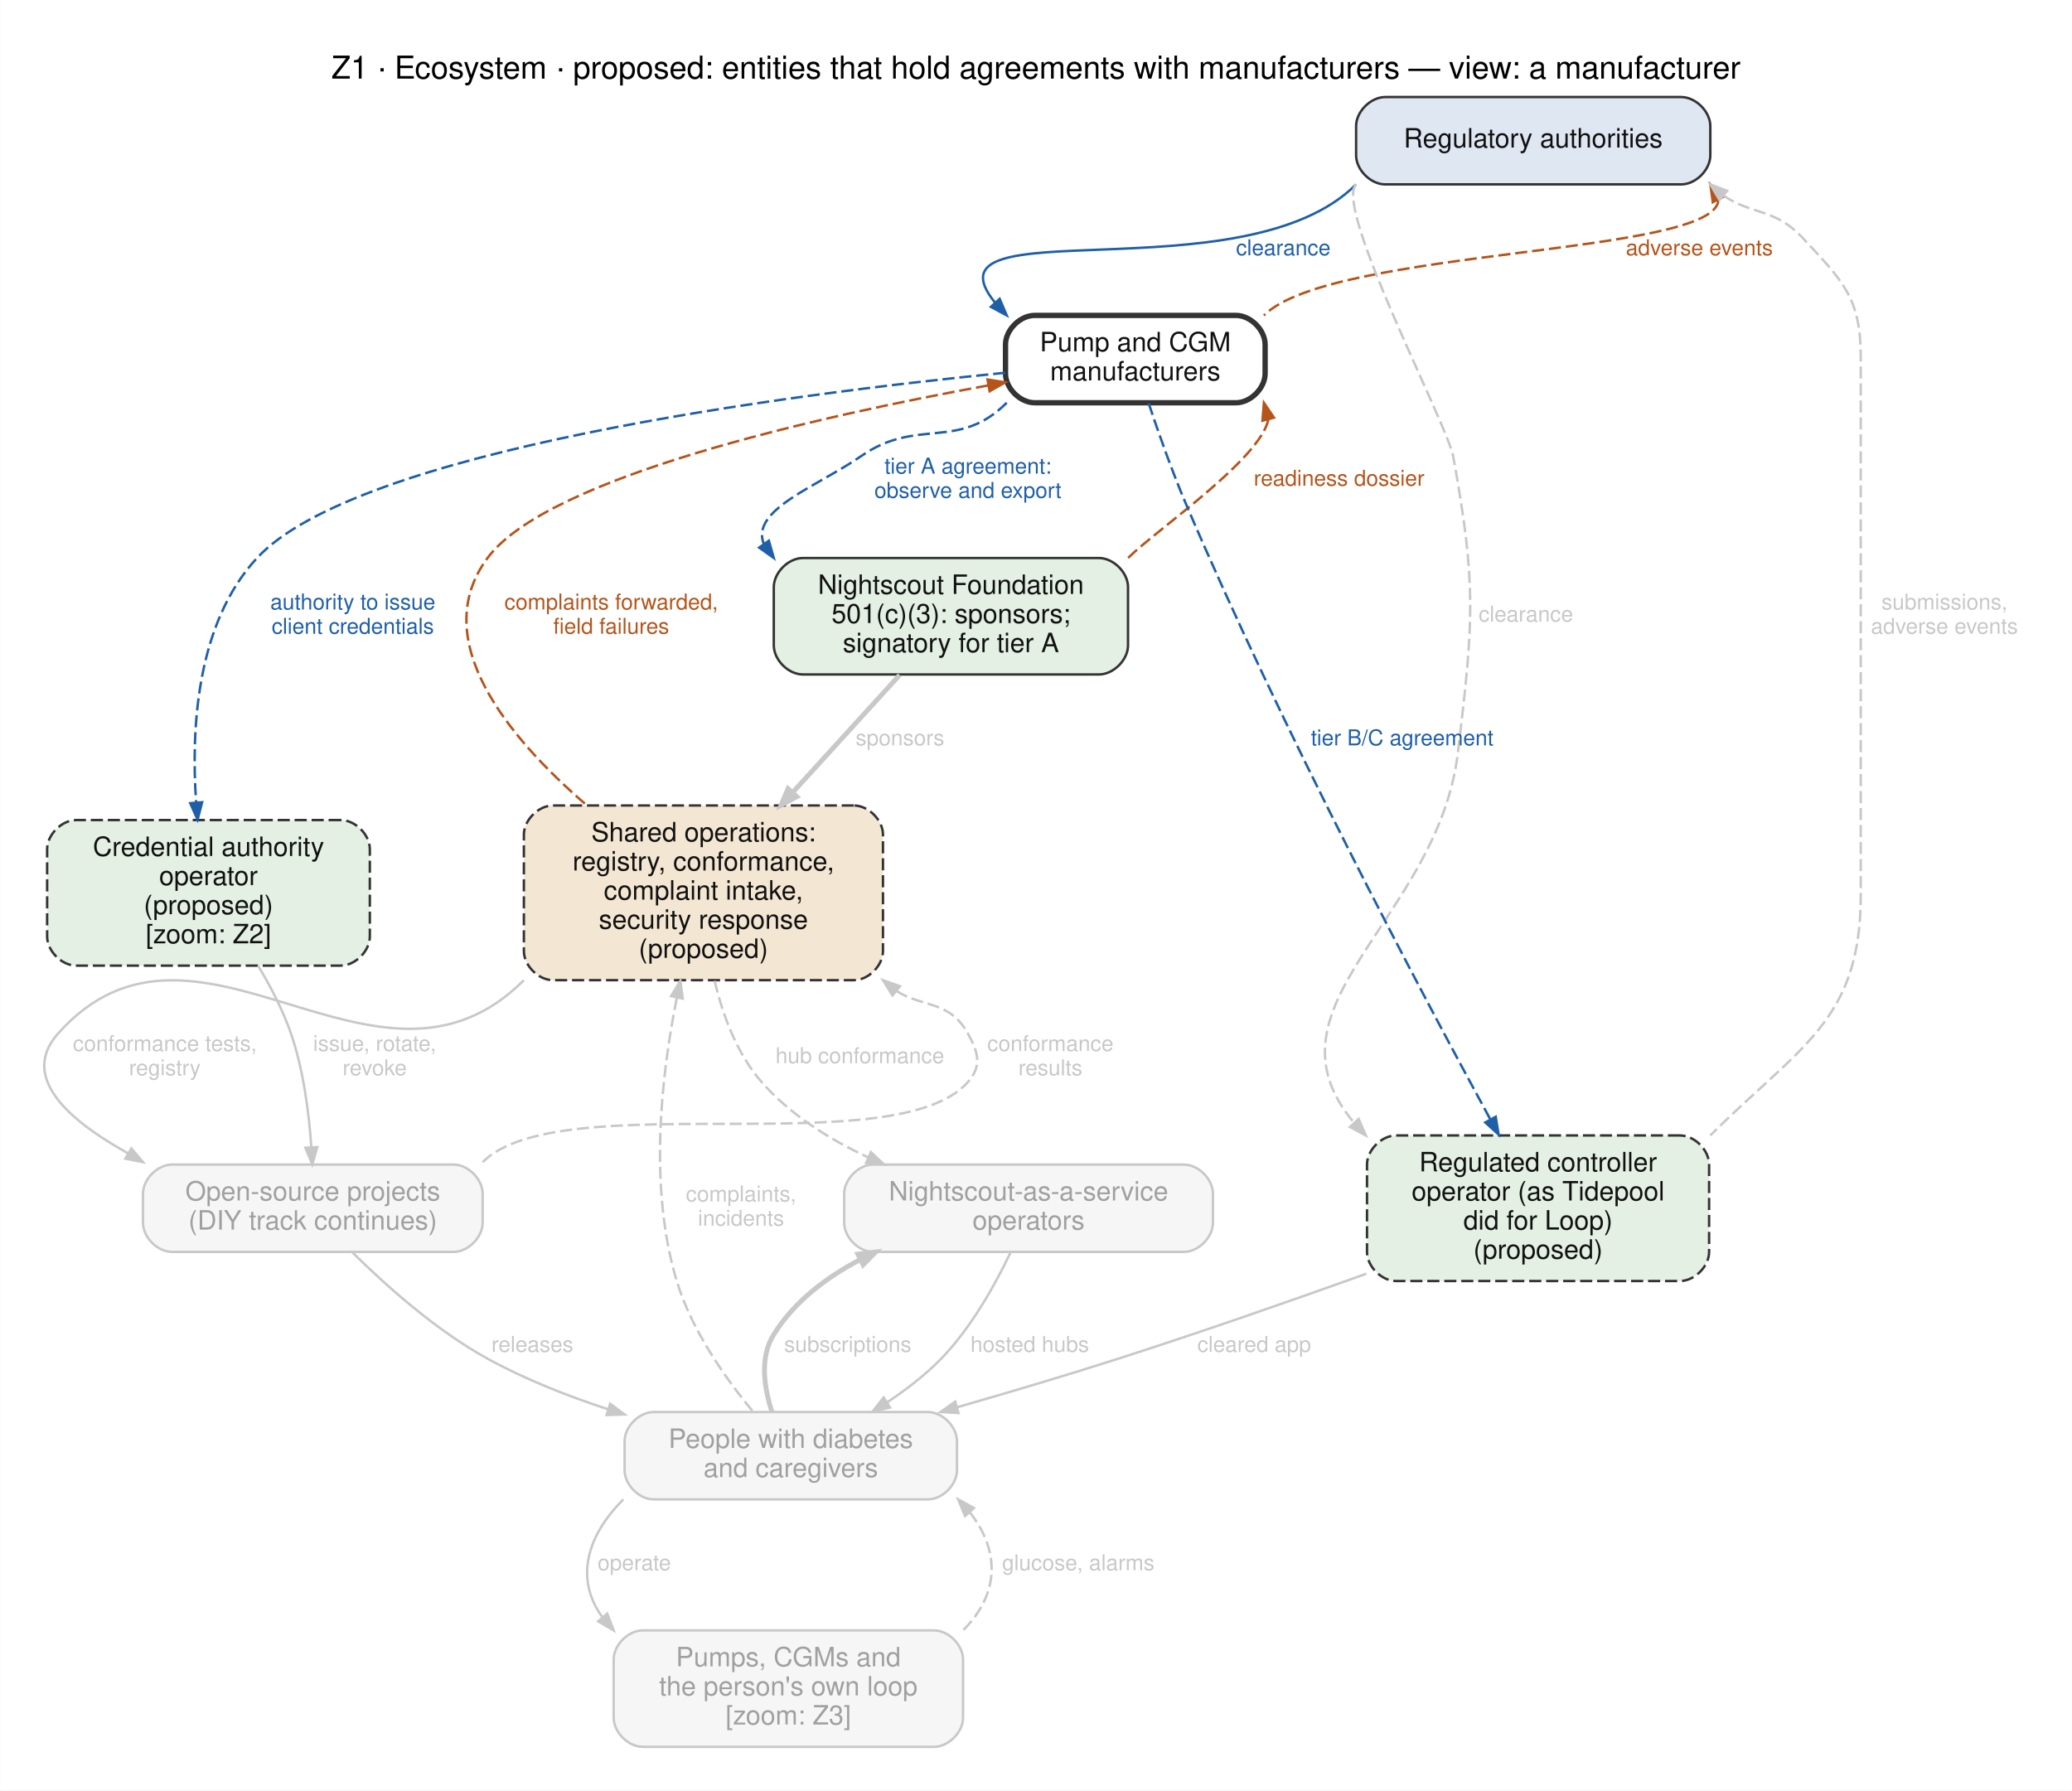
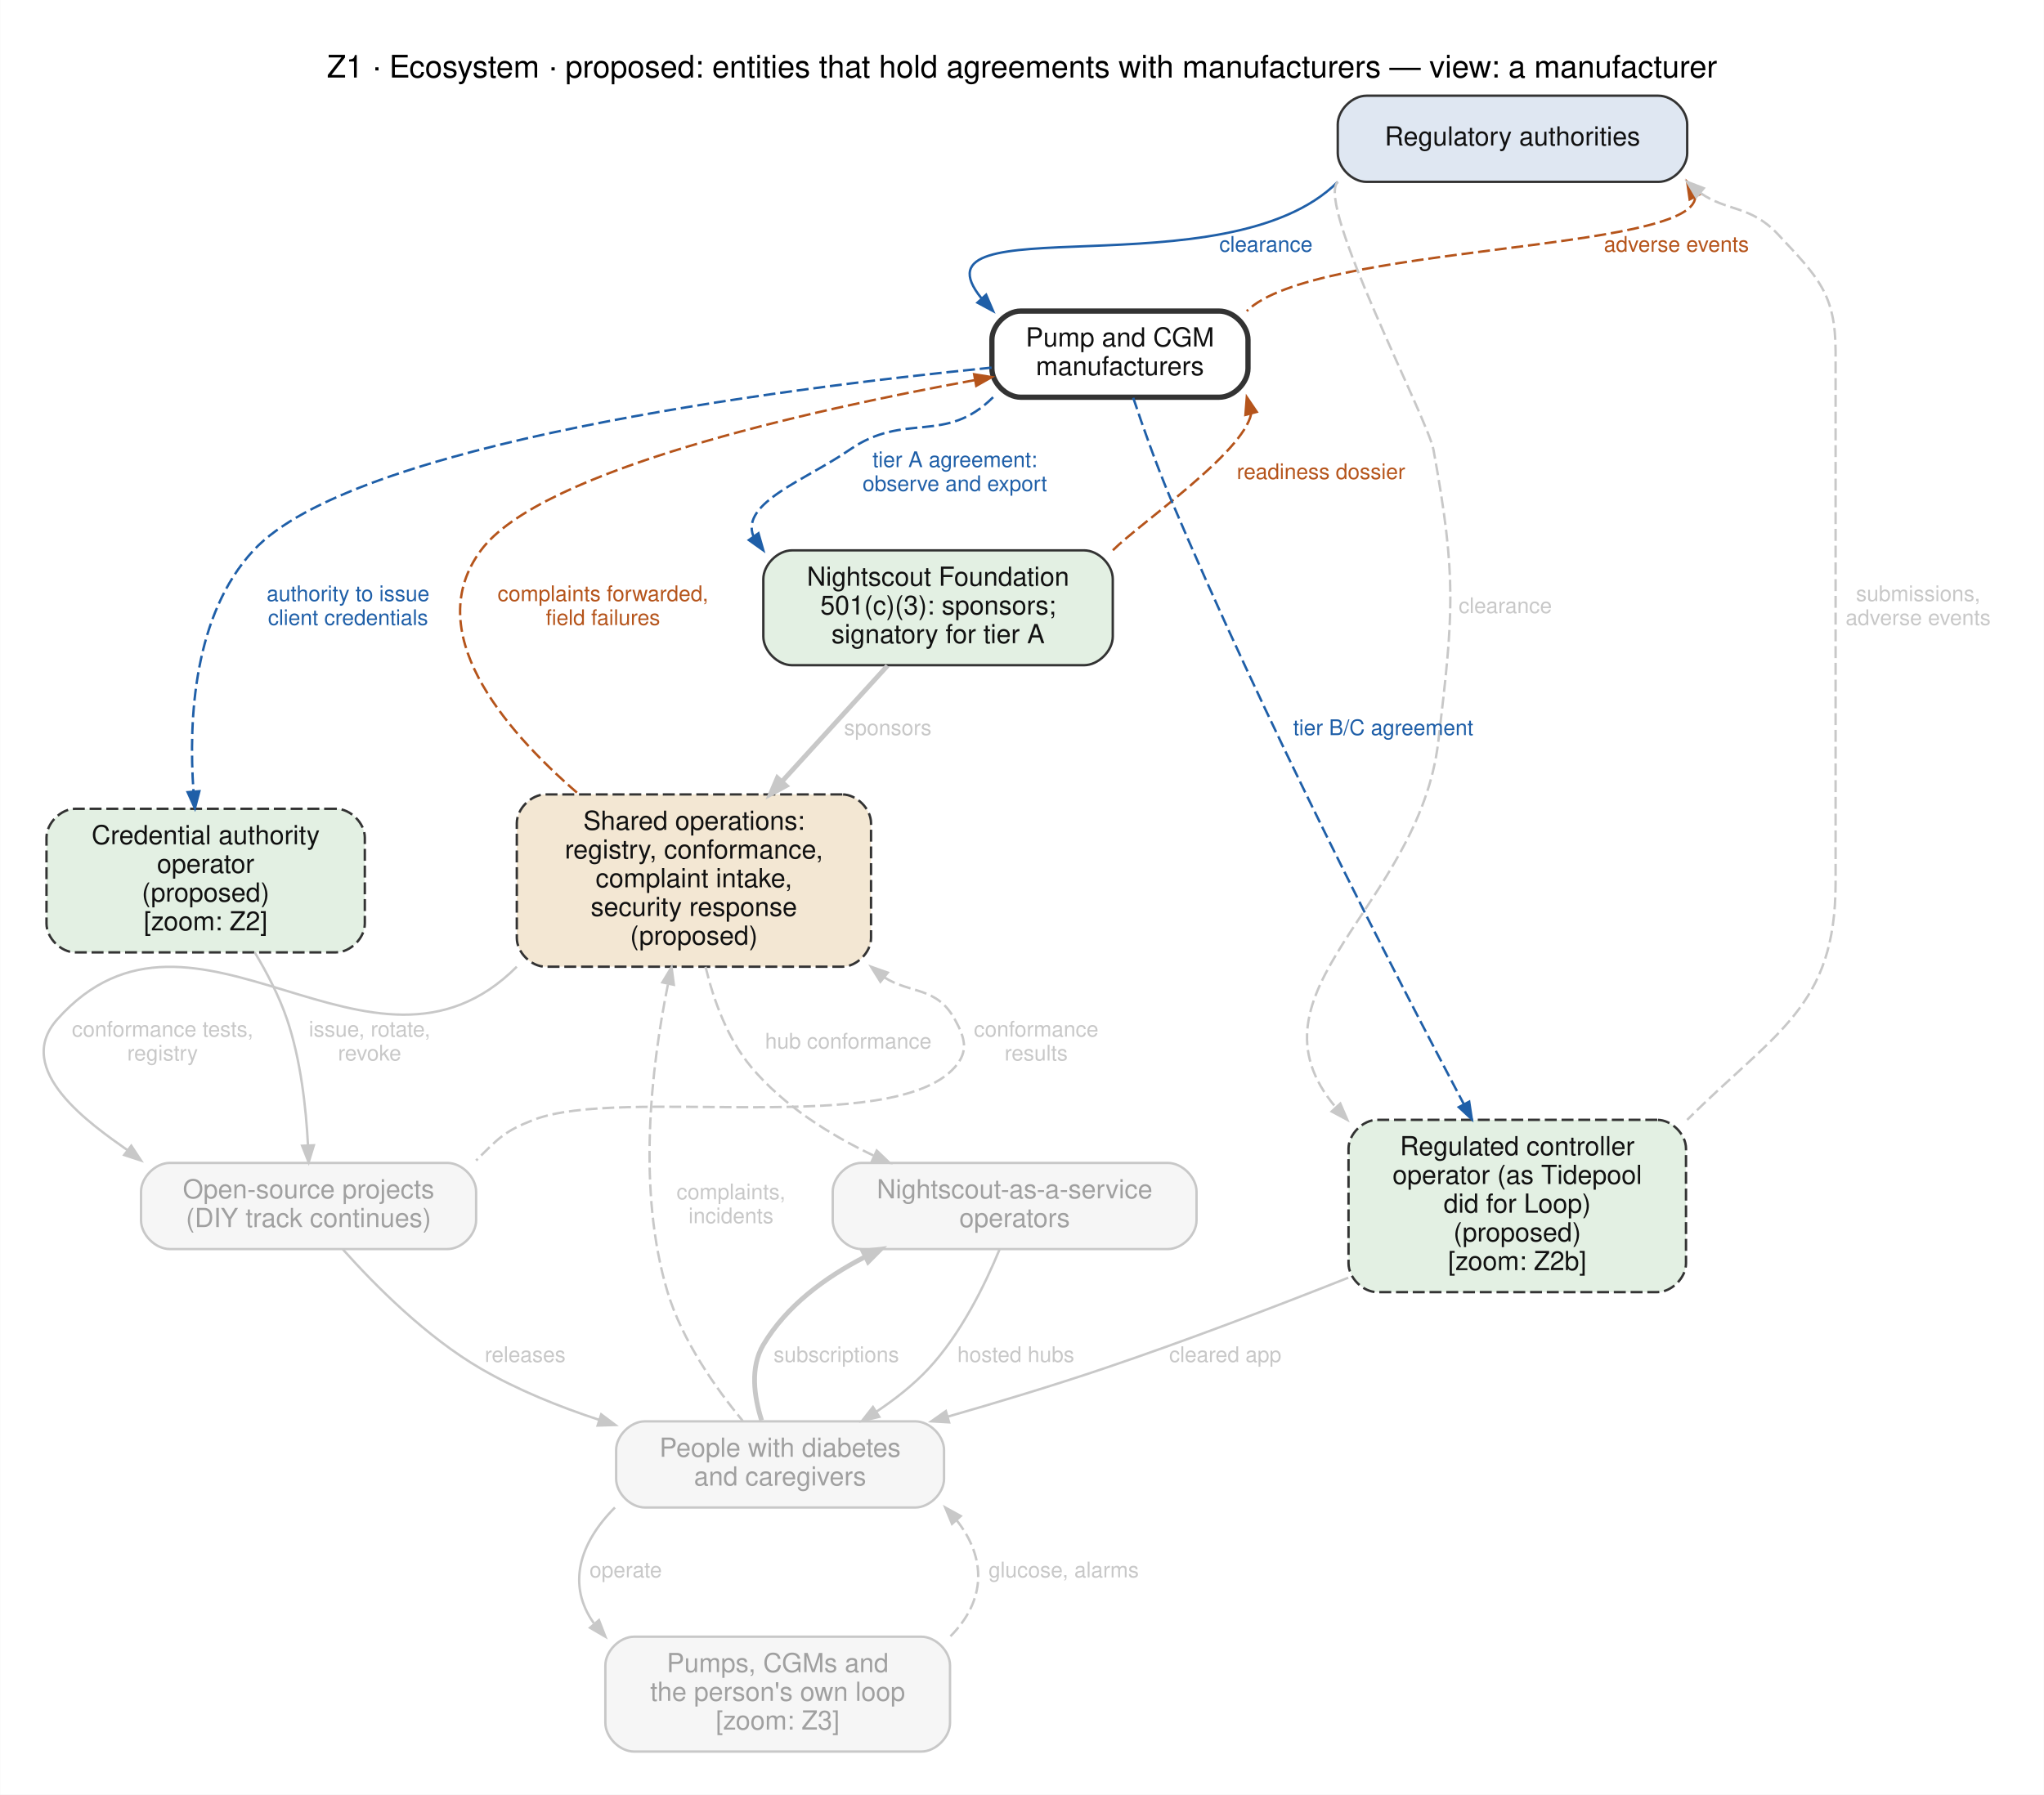
- <svg xmlns="http://www.w3.org/2000/svg" width="854pt" height="738pt" viewBox="0.00 0.00 853.86 738.00">
-   <g id="graph0" class="graph" transform="scale(1 1) rotate(0) translate(18 720)">
-     <polygon fill="#ffffff" stroke="transparent" points="-18,18 -18,-720 835.86,-720 835.86,18 -18,18" />
-     <text text-anchor="middle" x="408.93" y="-687.6" font-family="Helvetica,sans-Serif" font-size="13.00">Z1 · Ecosystem · proposed: entities that hold agreements with manufacturers — view: a manufacturer</text>
+ <svg xmlns="http://www.w3.org/2000/svg" width="854pt" height="750pt" viewBox="0.00 0.00 853.85 750.00">
+   <g id="graph0" class="graph" transform="scale(1 1) rotate(0) translate(18 732)">
+     <polygon fill="#ffffff" stroke="transparent" points="-18,18 -18,-732 835.85,-732 835.85,18 -18,18" />
+     <text text-anchor="middle" x="408.93" y="-699.6" font-family="Helvetica,sans-Serif" font-size="13.00">Z1 · Ecosystem · proposed: entities that hold agreements with manufacturers — view: a manufacturer</text>
    <g id="node1" class="node">
-       <path fill="#dfe7f2" stroke="#333333" d="M674.86,-680C674.86,-680 552.86,-680 552.86,-680 546.86,-680 540.86,-674 540.86,-668 540.86,-668 540.86,-656 540.86,-656 540.86,-650 546.86,-644 552.86,-644 552.86,-644 674.86,-644 674.86,-644 680.86,-644 686.86,-650 686.86,-656 686.86,-656 686.86,-668 686.86,-668 686.86,-674 680.86,-680 674.86,-680" />
-       <text text-anchor="middle" x="613.86" y="-659.2" font-family="Helvetica,sans-Serif" font-size="11.00" fill="#111111">Regulatory authorities</text>
+       <path fill="#dfe7f2" stroke="#333333" d="M674.85,-692C674.85,-692 552.85,-692 552.85,-692 546.85,-692 540.85,-686 540.85,-680 540.85,-680 540.85,-668 540.85,-668 540.85,-662 546.85,-656 552.85,-656 552.85,-656 674.85,-656 674.85,-656 680.85,-656 686.85,-662 686.85,-668 686.85,-668 686.85,-680 686.85,-680 686.85,-686 680.85,-692 674.85,-692" />
+       <text text-anchor="middle" x="613.85" y="-671.2" font-family="Helvetica,sans-Serif" font-size="11.00" fill="#111111">Regulatory authorities</text>
    </g>
    <g id="node2" class="node">
-       <path fill="#ffffff" stroke="#333333" stroke-width="2.2" d="M491.36,-590C491.36,-590 408.36,-590 408.36,-590 402.36,-590 396.36,-584 396.36,-578 396.36,-578 396.36,-566 396.36,-566 396.36,-560 402.36,-554 408.36,-554 408.36,-554 491.36,-554 491.36,-554 497.36,-554 503.36,-560 503.36,-566 503.36,-566 503.36,-578 503.36,-578 503.36,-584 497.36,-590 491.36,-590" />
-       <text text-anchor="middle" x="449.86" y="-575.2" font-family="Helvetica,sans-Serif" font-size="11.00" fill="#111111">Pump and CGM</text>
-       <text text-anchor="middle" x="449.86" y="-563.2" font-family="Helvetica,sans-Serif" font-size="11.00" fill="#111111">manufacturers</text>
+       <path fill="#ffffff" stroke="#333333" stroke-width="2.2" d="M491.35,-602C491.35,-602 408.35,-602 408.35,-602 402.35,-602 396.35,-596 396.35,-590 396.35,-590 396.35,-578 396.35,-578 396.35,-572 402.35,-566 408.35,-566 408.35,-566 491.35,-566 491.35,-566 497.35,-566 503.35,-572 503.35,-578 503.35,-578 503.35,-590 503.35,-590 503.35,-596 497.35,-602 491.35,-602" />
+       <text text-anchor="middle" x="449.85" y="-587.2" font-family="Helvetica,sans-Serif" font-size="11.00" fill="#111111">Pump and CGM</text>
+       <text text-anchor="middle" x="449.85" y="-575.2" font-family="Helvetica,sans-Serif" font-size="11.00" fill="#111111">manufacturers</text>
    </g>
    <g id="edge4" class="edge">
-       <path fill="none" stroke="#1f5fa8" d="M540.86,-644C494.42,-597.56 359.63,-635.14 392.06,-595.26" />
-       <polygon fill="#1f5fa8" stroke="#1f5fa8" points="393.95,-596.82 396.86,-590 390.33,-593.52 393.95,-596.82" />
-       <text text-anchor="middle" x="510.86" y="-614.8" font-family="Helvetica,sans-Serif" font-size="9.00" fill="#1f5fa8">clearance</text>
+       <path fill="none" stroke="#1f5fa8" d="M540.85,-656C494.41,-609.56 359.62,-647.14 392.05,-607.26" />
+       <polygon fill="#1f5fa8" stroke="#1f5fa8" points="393.94,-608.82 396.85,-602 390.32,-605.52 393.94,-608.82" />
+       <text text-anchor="middle" x="510.85" y="-626.8" font-family="Helvetica,sans-Serif" font-size="9.00" fill="#1f5fa8">clearance</text>
    </g>
    <g id="edge5" class="edge">
-       <path fill="none" stroke="#b5541b" stroke-dasharray="5,2" d="M690.18,-637.57C689.18,-614.62 530.64,-617.78 502.86,-590" />
-       <polygon fill="#b5541b" stroke="#b5541b" points="687.89,-636.66 686.86,-644 692.25,-638.9 687.89,-636.66" />
-       <text text-anchor="middle" x="682.36" y="-614.8" font-family="Helvetica,sans-Serif" font-size="9.00" fill="#b5541b">adverse events</text>
+       <path fill="none" stroke="#b5541b" stroke-dasharray="5,2" d="M690.17,-649.57C689.17,-626.62 530.63,-629.78 502.85,-602" />
+       <polygon fill="#b5541b" stroke="#b5541b" points="687.88,-648.66 686.85,-656 692.24,-650.9 687.88,-648.66" />
+       <text text-anchor="middle" x="682.35" y="-626.8" font-family="Helvetica,sans-Serif" font-size="9.00" fill="#b5541b">adverse events</text>
    </g>
    <g id="node8" class="node">
-       <path fill="#e3f0e3" stroke="#333333" stroke-dasharray="5,2" d="M674.36,-252C674.36,-252 557.36,-252 557.36,-252 551.36,-252 545.36,-246 545.36,-240 545.36,-240 545.36,-204 545.36,-204 545.36,-198 551.36,-192 557.36,-192 557.36,-192 674.36,-192 674.36,-192 680.36,-192 686.36,-198 686.36,-204 686.36,-204 686.36,-240 686.36,-240 686.36,-246 680.36,-252 674.36,-252" />
-       <text text-anchor="middle" x="615.86" y="-237.2" font-family="Helvetica,sans-Serif" font-size="11.00" fill="#111111">Regulated controller</text>
-       <text text-anchor="middle" x="615.86" y="-225.2" font-family="Helvetica,sans-Serif" font-size="11.00" fill="#111111">operator (as Tidepool</text>
-       <text text-anchor="middle" x="615.86" y="-213.2" font-family="Helvetica,sans-Serif" font-size="11.00" fill="#111111">did for Loop)</text>
-       <text text-anchor="middle" x="615.86" y="-201.2" font-family="Helvetica,sans-Serif" font-size="11.00" fill="#111111">(proposed)</text>
+       <path fill="#e3f0e3" stroke="#333333" stroke-dasharray="5,2" d="M674.35,-264C674.35,-264 557.35,-264 557.35,-264 551.35,-264 545.35,-258 545.35,-252 545.35,-252 545.35,-204 545.35,-204 545.35,-198 551.35,-192 557.35,-192 557.35,-192 674.35,-192 674.35,-192 680.35,-192 686.35,-198 686.35,-204 686.35,-204 686.35,-252 686.35,-252 686.35,-258 680.35,-264 674.35,-264" />
+       <text text-anchor="middle" x="615.85" y="-249.2" font-family="Helvetica,sans-Serif" font-size="11.00" fill="#111111">Regulated controller</text>
+       <text text-anchor="middle" x="615.85" y="-237.2" font-family="Helvetica,sans-Serif" font-size="11.00" fill="#111111">operator (as Tidepool</text>
+       <text text-anchor="middle" x="615.85" y="-225.2" font-family="Helvetica,sans-Serif" font-size="11.00" fill="#111111">did for Loop)</text>
+       <text text-anchor="middle" x="615.85" y="-213.2" font-family="Helvetica,sans-Serif" font-size="11.00" fill="#111111">(proposed)</text>
+       <text text-anchor="middle" x="615.85" y="-201.2" font-family="Helvetica,sans-Serif" font-size="11.00" fill="#111111">[zoom: Z2b]</text>
    </g>
    <g id="edge6" class="edge">
-       <path fill="none" stroke="#c8c8c8" stroke-dasharray="5,2" d="M540.86,-644C531.52,-634.66 578.49,-545 580.86,-532 590.59,-478.65 589.24,-463.85 582.86,-410 574.66,-340.8 499.37,-305.59 539.95,-257.33" />
-       <polygon fill="#c8c8c8" stroke="#c8c8c8" points="541.92,-258.81 544.86,-252 538.32,-255.49 541.92,-258.81" />
-       <text text-anchor="middle" x="610.86" y="-463.8" font-family="Helvetica,sans-Serif" font-size="9.00" fill="#c8c8c8">clearance</text>
+       <path fill="none" stroke="#c8c8c8" stroke-dasharray="5,2" d="M540.85,-656C531.51,-646.66 578.48,-557 580.85,-544 590.58,-490.65 589.24,-475.85 582.85,-422 574.65,-352.8 499.36,-317.59 539.94,-269.33" />
+       <polygon fill="#c8c8c8" stroke="#c8c8c8" points="541.91,-270.81 544.85,-264 538.31,-267.49 541.91,-270.81" />
+       <text text-anchor="middle" x="610.85" y="-475.8" font-family="Helvetica,sans-Serif" font-size="9.00" fill="#c8c8c8">clearance</text>
    </g>
    <g id="edge7" class="edge">
-       <path fill="none" stroke="#c8c8c8" stroke-dasharray="5,2" d="M692.22,-639.46C703.59,-631.45 713.32,-634.37 724.86,-622 741.4,-604.27 748.86,-597.25 748.86,-573 748.86,-573 748.86,-573 748.86,-351 748.86,-299.08 723.57,-288.71 686.86,-252" />
-       <polygon fill="#c8c8c8" stroke="#c8c8c8" points="690.62,-637.6 686.86,-644 693.78,-641.34 690.62,-637.6" />
-       <text text-anchor="middle" x="783.36" y="-468.8" font-family="Helvetica,sans-Serif" font-size="9.00" fill="#c8c8c8">submissions,</text>
-       <text text-anchor="middle" x="783.36" y="-458.8" font-family="Helvetica,sans-Serif" font-size="9.00" fill="#c8c8c8">adverse events</text>
+       <path fill="none" stroke="#c8c8c8" stroke-dasharray="5,2" d="M692.21,-651.46C703.58,-643.45 713.31,-646.37 724.85,-634 741.39,-616.27 748.85,-609.25 748.85,-585 748.85,-585 748.85,-585 748.85,-363 748.85,-311.08 723.56,-300.71 686.85,-264" />
+       <polygon fill="#c8c8c8" stroke="#c8c8c8" points="690.61,-649.6 686.85,-656 693.77,-653.34 690.61,-649.6" />
+       <text text-anchor="middle" x="783.35" y="-480.8" font-family="Helvetica,sans-Serif" font-size="9.00" fill="#c8c8c8">submissions,</text>
+       <text text-anchor="middle" x="783.35" y="-470.8" font-family="Helvetica,sans-Serif" font-size="9.00" fill="#c8c8c8">adverse events</text>
    </g>
    <g id="node3" class="node">
-       <path fill="#e3f0e3" stroke="#333333" d="M434.86,-490C434.86,-490 312.86,-490 312.86,-490 306.86,-490 300.86,-484 300.86,-478 300.86,-478 300.86,-454 300.86,-454 300.86,-448 306.86,-442 312.86,-442 312.86,-442 434.86,-442 434.86,-442 440.86,-442 446.86,-448 446.86,-454 446.86,-454 446.86,-478 446.86,-478 446.86,-484 440.86,-490 434.86,-490" />
-       <text text-anchor="middle" x="373.86" y="-475.2" font-family="Helvetica,sans-Serif" font-size="11.00" fill="#111111">Nightscout Foundation</text>
-       <text text-anchor="middle" x="373.86" y="-463.2" font-family="Helvetica,sans-Serif" font-size="11.00" fill="#111111">501(c)(3): sponsors;</text>
-       <text text-anchor="middle" x="373.86" y="-451.2" font-family="Helvetica,sans-Serif" font-size="11.00" fill="#111111">signatory for tier A</text>
+       <path fill="#e3f0e3" stroke="#333333" d="M434.85,-502C434.85,-502 312.85,-502 312.85,-502 306.85,-502 300.85,-496 300.85,-490 300.85,-490 300.85,-466 300.85,-466 300.85,-460 306.85,-454 312.85,-454 312.85,-454 434.85,-454 434.85,-454 440.85,-454 446.85,-460 446.85,-466 446.85,-466 446.85,-490 446.85,-490 446.85,-496 440.85,-502 434.85,-502" />
+       <text text-anchor="middle" x="373.85" y="-487.2" font-family="Helvetica,sans-Serif" font-size="11.00" fill="#111111">Nightscout Foundation</text>
+       <text text-anchor="middle" x="373.85" y="-475.2" font-family="Helvetica,sans-Serif" font-size="11.00" fill="#111111">501(c)(3): sponsors;</text>
+       <text text-anchor="middle" x="373.85" y="-463.2" font-family="Helvetica,sans-Serif" font-size="11.00" fill="#111111">signatory for tier A</text>
    </g>
    <g id="edge8" class="edge">
-       <path fill="none" stroke="#1f5fa8" stroke-dasharray="5,2" d="M396.86,-554C376.78,-533.92 360.19,-548.2 336.86,-532 319.03,-519.62 291.08,-509.91 296.73,-495.85" />
-       <polygon fill="#1f5fa8" stroke="#1f5fa8" points="298.82,-497.13 300.86,-490 294.82,-494.3 298.82,-497.13" />
-       <text text-anchor="middle" x="380.86" y="-524.8" font-family="Helvetica,sans-Serif" font-size="9.00" fill="#1f5fa8">tier A agreement:</text>
-       <text text-anchor="middle" x="380.86" y="-514.8" font-family="Helvetica,sans-Serif" font-size="9.00" fill="#1f5fa8">observe and export</text>
+       <path fill="none" stroke="#1f5fa8" stroke-dasharray="5,2" d="M396.85,-566C376.77,-545.92 360.18,-560.2 336.85,-544 319.02,-531.62 291.07,-521.91 296.72,-507.85" />
+       <polygon fill="#1f5fa8" stroke="#1f5fa8" points="298.81,-509.13 300.85,-502 294.81,-506.3 298.81,-509.13" />
+       <text text-anchor="middle" x="380.85" y="-536.8" font-family="Helvetica,sans-Serif" font-size="9.00" fill="#1f5fa8">tier A agreement:</text>
+       <text text-anchor="middle" x="380.85" y="-526.8" font-family="Helvetica,sans-Serif" font-size="9.00" fill="#1f5fa8">observe and export</text>
    </g>
    <g id="edge9" class="edge">
-       <path fill="none" stroke="#b5541b" stroke-dasharray="5,2" d="M504.69,-547.08C501.32,-530.63 458.34,-501.48 446.86,-490" />
-       <polygon fill="#b5541b" stroke="#b5541b" points="502.28,-546.61 502.86,-554 507.02,-547.86 502.28,-546.61" />
-       <text text-anchor="middle" x="533.86" y="-519.8" font-family="Helvetica,sans-Serif" font-size="9.00" fill="#b5541b">readiness dossier</text>
+       <path fill="none" stroke="#b5541b" stroke-dasharray="5,2" d="M504.68,-559.08C501.31,-542.63 458.33,-513.48 446.85,-502" />
+       <polygon fill="#b5541b" stroke="#b5541b" points="502.27,-558.61 502.85,-566 507.01,-559.86 502.27,-558.61" />
+       <text text-anchor="middle" x="533.85" y="-531.8" font-family="Helvetica,sans-Serif" font-size="9.00" fill="#b5541b">readiness dossier</text>
    </g>
    <g id="node4" class="node">
-       <path fill="#e3f0e3" stroke="#333333" stroke-dasharray="5,2" d="M122.36,-382C122.36,-382 13.36,-382 13.36,-382 7.36,-382 1.36,-376 1.36,-370 1.36,-370 1.36,-334 1.36,-334 1.36,-328 7.36,-322 13.36,-322 13.36,-322 122.36,-322 122.36,-322 128.36,-322 134.36,-328 134.36,-334 134.36,-334 134.36,-370 134.36,-370 134.36,-376 128.36,-382 122.36,-382" />
-       <text text-anchor="middle" x="67.86" y="-367.2" font-family="Helvetica,sans-Serif" font-size="11.00" fill="#111111">Credential authority</text>
-       <text text-anchor="middle" x="67.86" y="-355.2" font-family="Helvetica,sans-Serif" font-size="11.00" fill="#111111">operator</text>
-       <text text-anchor="middle" x="67.86" y="-343.2" font-family="Helvetica,sans-Serif" font-size="11.00" fill="#111111">(proposed)</text>
-       <text text-anchor="middle" x="67.86" y="-331.2" font-family="Helvetica,sans-Serif" font-size="11.00" fill="#111111">[zoom: Z2]</text>
+       <path fill="#e3f0e3" stroke="#333333" stroke-dasharray="5,2" d="M122.35,-394C122.35,-394 13.35,-394 13.35,-394 7.35,-394 1.35,-388 1.35,-382 1.35,-382 1.35,-346 1.35,-346 1.35,-340 7.35,-334 13.35,-334 13.35,-334 122.35,-334 122.35,-334 128.35,-334 134.35,-340 134.35,-346 134.35,-346 134.35,-382 134.35,-382 134.35,-388 128.35,-394 122.35,-394" />
+       <text text-anchor="middle" x="67.85" y="-379.2" font-family="Helvetica,sans-Serif" font-size="11.00" fill="#111111">Credential authority</text>
+       <text text-anchor="middle" x="67.85" y="-367.2" font-family="Helvetica,sans-Serif" font-size="11.00" fill="#111111">operator</text>
+       <text text-anchor="middle" x="67.85" y="-355.2" font-family="Helvetica,sans-Serif" font-size="11.00" fill="#111111">(proposed)</text>
+       <text text-anchor="middle" x="67.85" y="-343.2" font-family="Helvetica,sans-Serif" font-size="11.00" fill="#111111">[zoom: Z2]</text>
    </g>
    <g id="edge10" class="edge">
-       <path fill="none" stroke="#1f5fa8" stroke-dasharray="5,2" d="M396.24,-566.36C305.9,-557.38 129.14,-534.5 87.86,-490 63.04,-463.24 60.63,-420.04 62.77,-389.3" />
-       <polygon fill="#1f5fa8" stroke="#1f5fa8" points="65.23,-389.34 63.37,-382.17 60.34,-388.94 65.23,-389.34" />
-       <text text-anchor="middle" x="127.36" y="-468.8" font-family="Helvetica,sans-Serif" font-size="9.00" fill="#1f5fa8">authority to issue</text>
-       <text text-anchor="middle" x="127.36" y="-458.8" font-family="Helvetica,sans-Serif" font-size="9.00" fill="#1f5fa8">client credentials</text>
+       <path fill="none" stroke="#1f5fa8" stroke-dasharray="5,2" d="M396.23,-578.36C305.89,-569.38 129.13,-546.5 87.85,-502 63.03,-475.24 60.62,-432.04 62.76,-401.3" />
+       <polygon fill="#1f5fa8" stroke="#1f5fa8" points="65.22,-401.34 63.36,-394.17 60.33,-400.94 65.22,-401.34" />
+       <text text-anchor="middle" x="127.35" y="-480.8" font-family="Helvetica,sans-Serif" font-size="9.00" fill="#1f5fa8">authority to issue</text>
+       <text text-anchor="middle" x="127.35" y="-470.8" font-family="Helvetica,sans-Serif" font-size="9.00" fill="#1f5fa8">client credentials</text>
    </g>
    <g id="node5" class="node">
-       <path fill="#f3e7d3" stroke="#333333" stroke-dasharray="5,2" d="M333.86,-388C333.86,-388 209.86,-388 209.86,-388 203.86,-388 197.86,-382 197.86,-376 197.86,-376 197.86,-328 197.86,-328 197.86,-322 203.86,-316 209.86,-316 209.86,-316 333.86,-316 333.86,-316 339.86,-316 345.86,-322 345.86,-328 345.86,-328 345.86,-376 345.86,-376 345.86,-382 339.86,-388 333.86,-388" />
-       <text text-anchor="middle" x="271.86" y="-373.2" font-family="Helvetica,sans-Serif" font-size="11.00" fill="#111111">Shared operations:</text>
-       <text text-anchor="middle" x="271.86" y="-361.2" font-family="Helvetica,sans-Serif" font-size="11.00" fill="#111111">registry, conformance,</text>
-       <text text-anchor="middle" x="271.86" y="-349.2" font-family="Helvetica,sans-Serif" font-size="11.00" fill="#111111">complaint intake,</text>
-       <text text-anchor="middle" x="271.86" y="-337.2" font-family="Helvetica,sans-Serif" font-size="11.00" fill="#111111">security response</text>
-       <text text-anchor="middle" x="271.86" y="-325.2" font-family="Helvetica,sans-Serif" font-size="11.00" fill="#111111">(proposed)</text>
+       <path fill="#f3e7d3" stroke="#333333" stroke-dasharray="5,2" d="M333.85,-400C333.85,-400 209.85,-400 209.85,-400 203.85,-400 197.85,-394 197.85,-388 197.85,-388 197.85,-340 197.85,-340 197.85,-334 203.85,-328 209.85,-328 209.85,-328 333.85,-328 333.85,-328 339.85,-328 345.85,-334 345.85,-340 345.85,-340 345.85,-388 345.85,-388 345.85,-394 339.85,-400 333.85,-400" />
+       <text text-anchor="middle" x="271.85" y="-385.2" font-family="Helvetica,sans-Serif" font-size="11.00" fill="#111111">Shared operations:</text>
+       <text text-anchor="middle" x="271.85" y="-373.2" font-family="Helvetica,sans-Serif" font-size="11.00" fill="#111111">registry, conformance,</text>
+       <text text-anchor="middle" x="271.85" y="-361.2" font-family="Helvetica,sans-Serif" font-size="11.00" fill="#111111">complaint intake,</text>
+       <text text-anchor="middle" x="271.85" y="-349.2" font-family="Helvetica,sans-Serif" font-size="11.00" fill="#111111">security response</text>
+       <text text-anchor="middle" x="271.85" y="-337.2" font-family="Helvetica,sans-Serif" font-size="11.00" fill="#111111">(proposed)</text>
    </g>
    <g id="edge13" class="edge">
-       <path fill="none" stroke="#b5541b" stroke-dasharray="5,2" d="M389.11,-561.12C318.22,-548.2 207.51,-523.24 182.86,-490 158.02,-456.51 191.06,-416.31 223.69,-388.15" />
-       <polygon fill="#b5541b" stroke="#b5541b" points="388.95,-563.58 396.27,-562.4 389.82,-558.75 388.95,-563.58" />
-       <text text-anchor="middle" x="233.86" y="-468.8" font-family="Helvetica,sans-Serif" font-size="9.00" fill="#b5541b">complaints forwarded,</text>
-       <text text-anchor="middle" x="233.86" y="-458.8" font-family="Helvetica,sans-Serif" font-size="9.00" fill="#b5541b">field failures</text>
+       <path fill="none" stroke="#b5541b" stroke-dasharray="5,2" d="M389.1,-573.12C318.21,-560.2 207.5,-535.24 182.85,-502 158.01,-468.51 191.05,-428.31 223.68,-400.15" />
+       <polygon fill="#b5541b" stroke="#b5541b" points="388.94,-575.58 396.26,-574.4 389.81,-570.75 388.94,-575.58" />
+       <text text-anchor="middle" x="233.85" y="-480.8" font-family="Helvetica,sans-Serif" font-size="9.00" fill="#b5541b">complaints forwarded,</text>
+       <text text-anchor="middle" x="233.85" y="-470.8" font-family="Helvetica,sans-Serif" font-size="9.00" fill="#b5541b">field failures</text>
    </g>
    <g id="edge11" class="edge">
-       <path fill="none" stroke="#1f5fa8" stroke-dasharray="5,2" d="M455.38,-553.75C459.33,-541.87 464.97,-525.8 470.86,-512 510.78,-418.48 566.8,-312.62 596.15,-258.7" />
-       <polygon fill="#1f5fa8" stroke="#1f5fa8" points="598.4,-259.7 599.6,-252.38 594.1,-257.36 598.4,-259.7" />
-       <text text-anchor="middle" x="559.86" y="-412.8" font-family="Helvetica,sans-Serif" font-size="9.00" fill="#1f5fa8">tier B/C agreement</text>
+       <path fill="none" stroke="#1f5fa8" stroke-dasharray="5,2" d="M455.4,-565.76C459.37,-553.89 465.02,-537.82 470.85,-524 509.85,-431.61 563.63,-327.06 593.52,-270.57" />
+       <polygon fill="#1f5fa8" stroke="#1f5fa8" points="595.76,-271.59 596.87,-264.26 591.43,-269.3 595.76,-271.59" />
+       <text text-anchor="middle" x="559.85" y="-424.8" font-family="Helvetica,sans-Serif" font-size="9.00" fill="#1f5fa8">tier B/C agreement</text>
    </g>
    <g id="edge12" class="edge">
-       <path fill="none" stroke="#c8c8c8" stroke-width="2" d="M352.73,-441.79C340.04,-427.86 323.54,-409.75 308.76,-393.52" />
-       <polygon fill="#c8c8c8" stroke="#c8c8c8" stroke-width="2" points="310.35,-391.62 303.83,-388.1 306.73,-394.92 310.35,-391.62" />
-       <text text-anchor="middle" x="352.86" y="-412.8" font-family="Helvetica,sans-Serif" font-size="9.00" fill="#c8c8c8">sponsors</text>
+       <path fill="none" stroke="#c8c8c8" stroke-width="2" d="M352.72,-453.79C340.03,-439.86 323.53,-421.75 308.75,-405.52" />
+       <polygon fill="#c8c8c8" stroke="#c8c8c8" stroke-width="2" points="310.34,-403.62 303.82,-400.1 306.72,-406.92 310.34,-403.62" />
+       <text text-anchor="middle" x="352.85" y="-424.8" font-family="Helvetica,sans-Serif" font-size="9.00" fill="#c8c8c8">sponsors</text>
    </g>
    <g id="node6" class="node">
-       <path fill="#f6f6f6" stroke="#c8c8c8" d="M168.86,-240C168.86,-240 52.86,-240 52.86,-240 46.86,-240 40.86,-234 40.86,-228 40.86,-228 40.86,-216 40.86,-216 40.86,-210 46.86,-204 52.86,-204 52.86,-204 168.86,-204 168.86,-204 174.86,-204 180.86,-210 180.86,-216 180.86,-216 180.86,-228 180.86,-228 180.86,-234 174.86,-240 168.86,-240" />
-       <text text-anchor="middle" x="110.86" y="-225.2" font-family="Helvetica,sans-Serif" font-size="11.00" fill="#a0a0a0">Open-source projects</text>
-       <text text-anchor="middle" x="110.86" y="-213.2" font-family="Helvetica,sans-Serif" font-size="11.00" fill="#a0a0a0">(DIY track continues)</text>
+       <path fill="#f6f6f6" stroke="#c8c8c8" d="M168.85,-246C168.85,-246 52.85,-246 52.85,-246 46.85,-246 40.85,-240 40.85,-234 40.85,-234 40.85,-222 40.85,-222 40.85,-216 46.85,-210 52.85,-210 52.85,-210 168.85,-210 168.85,-210 174.85,-210 180.85,-216 180.85,-222 180.85,-222 180.85,-234 180.85,-234 180.85,-240 174.85,-246 168.85,-246" />
+       <text text-anchor="middle" x="110.85" y="-231.2" font-family="Helvetica,sans-Serif" font-size="11.00" fill="#a0a0a0">Open-source projects</text>
+       <text text-anchor="middle" x="110.85" y="-219.2" font-family="Helvetica,sans-Serif" font-size="11.00" fill="#a0a0a0">(DIY track continues)</text>
    </g>
    <g id="edge14" class="edge">
-       <path fill="none" stroke="#c8c8c8" d="M88.3,-321.96C93.51,-313.32 98.56,-303.59 101.86,-294 107.02,-279.03 109.27,-261.38 110.23,-247.42" />
-       <polygon fill="#c8c8c8" stroke="#c8c8c8" points="112.7,-247.21 110.65,-240.08 107.81,-246.93 112.7,-247.21" />
-       <text text-anchor="middle" x="136.36" y="-286.8" font-family="Helvetica,sans-Serif" font-size="9.00" fill="#c8c8c8">issue, rotate,</text>
-       <text text-anchor="middle" x="136.36" y="-276.8" font-family="Helvetica,sans-Serif" font-size="9.00" fill="#c8c8c8">revoke</text>
+       <path fill="none" stroke="#c8c8c8" d="M88.35,-333.98C93.56,-325.34 98.59,-315.6 101.85,-306 107.61,-289.02 109.81,-268.87 110.6,-253.43" />
+       <polygon fill="#c8c8c8" stroke="#c8c8c8" points="113.06,-253.37 110.88,-246.27 108.16,-253.17 113.06,-253.37" />
+       <text text-anchor="middle" x="136.35" y="-298.8" font-family="Helvetica,sans-Serif" font-size="9.00" fill="#c8c8c8">issue, rotate,</text>
+       <text text-anchor="middle" x="136.35" y="-288.8" font-family="Helvetica,sans-Serif" font-size="9.00" fill="#c8c8c8">revoke</text>
    </g>
    <g id="edge15" class="edge">
-       <path fill="none" stroke="#c8c8c8" d="M197.86,-316C137.13,-255.27 63.03,-358.1 5.86,-294 -13.03,-272.82 20.05,-252.9 34.61,-244.69" />
-       <polygon fill="#c8c8c8" stroke="#c8c8c8" points="36.08,-246.67 40.86,-241 33.59,-242.45 36.08,-246.67" />
-       <text text-anchor="middle" x="49.86" y="-286.8" font-family="Helvetica,sans-Serif" font-size="9.00" fill="#c8c8c8">conformance tests,</text>
-       <text text-anchor="middle" x="49.86" y="-276.8" font-family="Helvetica,sans-Serif" font-size="9.00" fill="#c8c8c8">registry</text>
+       <path fill="none" stroke="#c8c8c8" d="M197.85,-328C137.12,-267.27 63.02,-370.1 5.85,-306 -13.11,-284.74 20.38,-261.82 35.07,-251.41" />
+       <polygon fill="#c8c8c8" stroke="#c8c8c8" points="36.77,-253.19 40.85,-247 33.8,-249.3 36.77,-253.19" />
+       <text text-anchor="middle" x="49.85" y="-298.8" font-family="Helvetica,sans-Serif" font-size="9.00" fill="#c8c8c8">conformance tests,</text>
+       <text text-anchor="middle" x="49.85" y="-288.8" font-family="Helvetica,sans-Serif" font-size="9.00" fill="#c8c8c8">registry</text>
    </g>
    <g id="edge16" class="edge">
-       <path fill="none" stroke="#c8c8c8" stroke-dasharray="5,2" d="M351.34,-311.59C362.46,-304.54 373.22,-307.82 380.86,-294 385.16,-286.22 386.74,-280.66 380.86,-274 351.05,-240.23 212.71,-272.85 180.86,-241" />
-       <polygon fill="#c8c8c8" stroke="#c8c8c8" points="349.77,-309.7 345.86,-316 352.85,-313.52 349.77,-309.7" />
-       <text text-anchor="middle" x="414.86" y="-286.8" font-family="Helvetica,sans-Serif" font-size="9.00" fill="#c8c8c8">conformance</text>
-       <text text-anchor="middle" x="414.86" y="-276.8" font-family="Helvetica,sans-Serif" font-size="9.00" fill="#c8c8c8">results</text>
+       <path fill="none" stroke="#c8c8c8" stroke-dasharray="5,2" d="M351.33,-323.59C362.45,-316.54 373.21,-319.82 380.85,-306 385.15,-298.22 386.73,-292.66 380.85,-286 354.76,-256.45 241.59,-278.27 204.85,-264 192.66,-259.27 190.09,-256.24 180.85,-247" />
+       <polygon fill="#c8c8c8" stroke="#c8c8c8" points="349.77,-321.7 345.85,-328 352.84,-325.52 349.77,-321.7" />
+       <text text-anchor="middle" x="414.85" y="-298.8" font-family="Helvetica,sans-Serif" font-size="9.00" fill="#c8c8c8">conformance</text>
+       <text text-anchor="middle" x="414.85" y="-288.8" font-family="Helvetica,sans-Serif" font-size="9.00" fill="#c8c8c8">results</text>
    </g>
    <g id="node7" class="node">
-       <path fill="#f6f6f6" stroke="#c8c8c8" d="M469.86,-240C469.86,-240 341.86,-240 341.86,-240 335.86,-240 329.86,-234 329.86,-228 329.86,-228 329.86,-216 329.86,-216 329.86,-210 335.86,-204 341.86,-204 341.86,-204 469.86,-204 469.86,-204 475.86,-204 481.86,-210 481.86,-216 481.86,-216 481.86,-228 481.86,-228 481.86,-234 475.86,-240 469.86,-240" />
-       <text text-anchor="middle" x="405.86" y="-225.2" font-family="Helvetica,sans-Serif" font-size="11.00" fill="#a0a0a0">Nightscout-as-a-service</text>
-       <text text-anchor="middle" x="405.86" y="-213.2" font-family="Helvetica,sans-Serif" font-size="11.00" fill="#a0a0a0">operators</text>
+       <path fill="#f6f6f6" stroke="#c8c8c8" d="M469.85,-246C469.85,-246 341.85,-246 341.85,-246 335.85,-246 329.85,-240 329.85,-234 329.85,-234 329.85,-222 329.85,-222 329.85,-216 335.85,-210 341.85,-210 341.85,-210 469.85,-210 469.85,-210 475.85,-210 481.85,-216 481.85,-222 481.85,-222 481.85,-234 481.85,-234 481.85,-240 475.85,-246 469.85,-246" />
+       <text text-anchor="middle" x="405.85" y="-231.2" font-family="Helvetica,sans-Serif" font-size="11.00" fill="#a0a0a0">Nightscout-as-a-service</text>
+       <text text-anchor="middle" x="405.85" y="-219.2" font-family="Helvetica,sans-Serif" font-size="11.00" fill="#a0a0a0">operators</text>
    </g>
    <g id="edge17" class="edge">
-       <path fill="none" stroke="#c8c8c8" stroke-dasharray="5,2" d="M276.47,-315.74C279.85,-301.43 285.71,-285.59 295.86,-274 307.62,-260.58 323.64,-250.46 339.83,-242.92" />
-       <polygon fill="#c8c8c8" stroke="#c8c8c8" points="340.87,-245.13 346.27,-240.05 338.88,-240.66 340.87,-245.13" />
-       <text text-anchor="middle" x="336.36" y="-281.8" font-family="Helvetica,sans-Serif" font-size="9.00" fill="#c8c8c8">hub conformance</text>
+       <path fill="none" stroke="#c8c8c8" stroke-dasharray="5,2" d="M276.71,-327.95C280.14,-313.68 285.96,-297.81 295.85,-286 309.26,-270 328.32,-257.93 346.81,-249.12" />
+       <polygon fill="#c8c8c8" stroke="#c8c8c8" points="348.24,-251.16 353.59,-246.02 346.2,-246.71 348.24,-251.16" />
+       <text text-anchor="middle" x="336.35" y="-293.8" font-family="Helvetica,sans-Serif" font-size="9.00" fill="#c8c8c8">hub conformance</text>
    </g>
    <g id="node9" class="node">
-       <path fill="#f6f6f6" stroke="#c8c8c8" d="M364.36,-138C364.36,-138 251.36,-138 251.36,-138 245.36,-138 239.36,-132 239.36,-126 239.36,-126 239.36,-114 239.36,-114 239.36,-108 245.36,-102 251.36,-102 251.36,-102 364.36,-102 364.36,-102 370.36,-102 376.36,-108 376.36,-114 376.36,-114 376.36,-126 376.36,-126 376.36,-132 370.36,-138 364.36,-138" />
-       <text text-anchor="middle" x="307.86" y="-123.2" font-family="Helvetica,sans-Serif" font-size="11.00" fill="#a0a0a0">People with diabetes</text>
-       <text text-anchor="middle" x="307.86" y="-111.2" font-family="Helvetica,sans-Serif" font-size="11.00" fill="#a0a0a0">and caregivers</text>
+       <path fill="#f6f6f6" stroke="#c8c8c8" d="M364.35,-138C364.35,-138 251.35,-138 251.35,-138 245.35,-138 239.35,-132 239.35,-126 239.35,-126 239.35,-114 239.35,-114 239.35,-108 245.35,-102 251.35,-102 251.35,-102 364.35,-102 364.35,-102 370.35,-102 376.35,-108 376.35,-114 376.35,-114 376.35,-126 376.35,-126 376.35,-132 370.35,-138 364.35,-138" />
+       <text text-anchor="middle" x="307.85" y="-123.2" font-family="Helvetica,sans-Serif" font-size="11.00" fill="#a0a0a0">People with diabetes</text>
+       <text text-anchor="middle" x="307.85" y="-111.2" font-family="Helvetica,sans-Serif" font-size="11.00" fill="#a0a0a0">and caregivers</text>
    </g>
    <g id="edge22" class="edge">
-       <path fill="none" stroke="#c8c8c8" stroke-dasharray="5,2" d="M260.87,-308.62C254.33,-276.05 249.33,-230.3 260.86,-192 267,-171.62 281.1,-151.7 292.27,-138.17" />
-       <polygon fill="#c8c8c8" stroke="#c8c8c8" points="258.53,-309.43 262.37,-315.78 263.33,-308.42 258.53,-309.43" />
-       <text text-anchor="middle" x="287.36" y="-224.8" font-family="Helvetica,sans-Serif" font-size="9.00" fill="#c8c8c8">complaints,</text>
-       <text text-anchor="middle" x="287.36" y="-214.8" font-family="Helvetica,sans-Serif" font-size="9.00" fill="#c8c8c8">incidents</text>
+       <path fill="none" stroke="#c8c8c8" stroke-dasharray="5,2" d="M260.98,-320.53C253.89,-285.35 248.08,-234.42 260.85,-192 266.99,-171.62 281.09,-151.7 292.26,-138.17" />
+       <polygon fill="#c8c8c8" stroke="#c8c8c8" points="258.67,-321.45 262.51,-327.79 263.47,-320.44 258.67,-321.45" />
+       <text text-anchor="middle" x="287.35" y="-230.8" font-family="Helvetica,sans-Serif" font-size="9.00" fill="#c8c8c8">complaints,</text>
+       <text text-anchor="middle" x="287.35" y="-220.8" font-family="Helvetica,sans-Serif" font-size="9.00" fill="#c8c8c8">incidents</text>
    </g>
    <g id="edge21" class="edge">
-       <path fill="none" stroke="#c8c8c8" d="M127.15,-203.83C140.87,-190.24 161.61,-171.68 182.86,-160 198.25,-151.54 215.73,-144.63 232.64,-139.12" />
-       <polygon fill="#c8c8c8" stroke="#c8c8c8" points="233.41,-141.44 239.34,-136.99 231.93,-136.77 233.41,-141.44" />
-       <text text-anchor="middle" x="201.36" y="-162.8" font-family="Helvetica,sans-Serif" font-size="9.00" fill="#c8c8c8">releases</text>
+       <path fill="none" stroke="#c8c8c8" d="M125.2,-209.85C138.67,-194.77 160.11,-173.2 182.85,-160 198.04,-151.18 215.44,-144.14 232.34,-138.6" />
+       <polygon fill="#c8c8c8" stroke="#c8c8c8" points="233.11,-140.92 239.04,-136.47 231.62,-136.25 233.11,-140.92" />
+       <text text-anchor="middle" x="201.35" y="-162.8" font-family="Helvetica,sans-Serif" font-size="9.00" fill="#c8c8c8">releases</text>
    </g>
    <g id="edge18" class="edge">
-       <path fill="none" stroke="#c8c8c8" d="M398.43,-203.75C392.19,-190.66 382.29,-172.79 369.86,-160 363.36,-153.32 355.5,-147.26 347.59,-142.02" />
-       <polygon fill="#c8c8c8" stroke="#c8c8c8" points="348.77,-139.87 341.55,-138.18 346.14,-144.01 348.77,-139.87" />
-       <text text-anchor="middle" x="406.36" y="-162.8" font-family="Helvetica,sans-Serif" font-size="9.00" fill="#c8c8c8">hosted hubs</text>
+       <path fill="none" stroke="#c8c8c8" d="M399.52,-209.79C393.54,-195.26 383.46,-174.57 369.85,-160 363.56,-153.26 355.85,-147.21 348.05,-142" />
+       <polygon fill="#c8c8c8" stroke="#c8c8c8" points="349.29,-139.89 342.07,-138.18 346.65,-144.01 349.29,-139.89" />
+       <text text-anchor="middle" x="406.35" y="-162.8" font-family="Helvetica,sans-Serif" font-size="9.00" fill="#c8c8c8">hosted hubs</text>
    </g>
    <g id="edge19" class="edge">
-       <path fill="none" stroke="#c8c8c8" stroke-width="2" d="M336.35,-200.76C322.29,-193.38 309.25,-183.41 300.86,-170 294.93,-160.53 296.83,-148.04 300.13,-138.04" />
-       <polygon fill="#c8c8c8" stroke="#c8c8c8" stroke-width="2" points="335.51,-203.08 342.88,-203.98 337.68,-198.69 335.51,-203.08" />
-       <text text-anchor="middle" x="331.36" y="-162.8" font-family="Helvetica,sans-Serif" font-size="9.00" fill="#c8c8c8">subscriptions</text>
+       <path fill="none" stroke="#c8c8c8" stroke-width="2" d="M343.21,-206.68C326.53,-198.09 310.49,-186.21 300.85,-170 295.23,-160.55 296.98,-148.3 300.13,-138.41" />
+       <polygon fill="#c8c8c8" stroke="#c8c8c8" stroke-width="2" points="342.51,-209.06 349.87,-209.93 344.65,-204.66 342.51,-209.06" />
+       <text text-anchor="middle" x="331.35" y="-162.8" font-family="Helvetica,sans-Serif" font-size="9.00" fill="#c8c8c8">subscriptions</text>
    </g>
    <g id="edge20" class="edge">
-       <path fill="none" stroke="#c8c8c8" d="M545.05,-194.99C513.85,-183.8 476.68,-170.84 442.86,-160 421.37,-153.11 397.79,-146.11 376.43,-139.98" />
-       <polygon fill="#c8c8c8" stroke="#c8c8c8" points="376.98,-137.59 369.58,-138.02 375.64,-142.3 376.98,-137.59" />
-       <text text-anchor="middle" x="498.86" y="-162.8" font-family="Helvetica,sans-Serif" font-size="9.00" fill="#c8c8c8">cleared app</text>
+       <path fill="none" stroke="#c8c8c8" d="M545.24,-198.03C514.08,-185.67 476.88,-171.48 442.85,-160 421.89,-152.93 398.84,-145.97 377.81,-139.94" />
+       <polygon fill="#c8c8c8" stroke="#c8c8c8" points="378.46,-137.58 371.05,-138.01 377.11,-142.29 378.46,-137.58" />
+       <text text-anchor="middle" x="493.85" y="-162.8" font-family="Helvetica,sans-Serif" font-size="9.00" fill="#c8c8c8">cleared app</text>
    </g>
    <g id="node10" class="node">
-       <path fill="#f6f6f6" stroke="#c8c8c8" d="M366.86,-48C366.86,-48 246.86,-48 246.86,-48 240.86,-48 234.86,-42 234.86,-36 234.86,-36 234.86,-12 234.86,-12 234.86,-6 240.86,0 246.86,0 246.86,0 366.86,0 366.86,0 372.86,0 378.86,-6 378.86,-12 378.86,-12 378.86,-36 378.86,-36 378.86,-42 372.86,-48 366.86,-48" />
-       <text text-anchor="middle" x="306.86" y="-33.2" font-family="Helvetica,sans-Serif" font-size="11.00" fill="#a0a0a0">Pumps, CGMs and</text>
-       <text text-anchor="middle" x="306.86" y="-21.2" font-family="Helvetica,sans-Serif" font-size="11.00" fill="#a0a0a0">the person's own loop</text>
-       <text text-anchor="middle" x="306.86" y="-9.2" font-family="Helvetica,sans-Serif" font-size="11.00" fill="#a0a0a0">[zoom: Z3]</text>
+       <path fill="#f6f6f6" stroke="#c8c8c8" d="M366.85,-48C366.85,-48 246.85,-48 246.85,-48 240.85,-48 234.85,-42 234.85,-36 234.85,-36 234.85,-12 234.85,-12 234.85,-6 240.85,0 246.85,0 246.85,0 366.85,0 366.85,0 372.85,0 378.85,-6 378.85,-12 378.85,-12 378.85,-36 378.85,-36 378.85,-42 372.85,-48 366.85,-48" />
+       <text text-anchor="middle" x="306.85" y="-33.2" font-family="Helvetica,sans-Serif" font-size="11.00" fill="#a0a0a0">Pumps, CGMs and</text>
+       <text text-anchor="middle" x="306.85" y="-21.2" font-family="Helvetica,sans-Serif" font-size="11.00" fill="#a0a0a0">the person's own loop</text>
+       <text text-anchor="middle" x="306.85" y="-9.2" font-family="Helvetica,sans-Serif" font-size="11.00" fill="#a0a0a0">[zoom: Z3]</text>
    </g>
    <g id="edge23" class="edge">
-       <path fill="none" stroke="#c8c8c8" d="M238.86,-102C223.7,-86.84 218.87,-69.35 230.02,-53.68" />
-       <polygon fill="#c8c8c8" stroke="#c8c8c8" points="232.19,-54.92 234.86,-48 228.46,-51.74 232.19,-54.92" />
-       <text text-anchor="middle" x="243.36" y="-72.8" font-family="Helvetica,sans-Serif" font-size="9.00" fill="#c8c8c8">operate</text>
+       <path fill="none" stroke="#c8c8c8" d="M238.85,-102C223.69,-86.84 218.86,-69.35 230.01,-53.68" />
+       <polygon fill="#c8c8c8" stroke="#c8c8c8" points="232.18,-54.92 234.85,-48 228.45,-51.74 232.18,-54.92" />
+       <text text-anchor="middle" x="243.35" y="-72.8" font-family="Helvetica,sans-Serif" font-size="9.00" fill="#c8c8c8">operate</text>
    </g>
    <g id="edge24" class="edge">
-       <path fill="none" stroke="#c8c8c8" stroke-dasharray="5,2" d="M381.57,-96.74C394.05,-80.98 394.12,-63.26 378.86,-48" />
-       <polygon fill="#c8c8c8" stroke="#c8c8c8" points="379.7,-95.15 376.86,-102 383.35,-98.42 379.7,-95.15" />
-       <text text-anchor="middle" x="426.36" y="-72.8" font-family="Helvetica,sans-Serif" font-size="9.00" fill="#c8c8c8">glucose, alarms</text>
+       <path fill="none" stroke="#c8c8c8" stroke-dasharray="5,2" d="M381.56,-96.74C394.04,-80.98 394.11,-63.26 378.85,-48" />
+       <polygon fill="#c8c8c8" stroke="#c8c8c8" points="379.69,-95.15 376.85,-102 383.34,-98.42 379.69,-95.15" />
+       <text text-anchor="middle" x="426.35" y="-72.8" font-family="Helvetica,sans-Serif" font-size="9.00" fill="#c8c8c8">glucose, alarms</text>
    </g>
  </g>
</svg>
